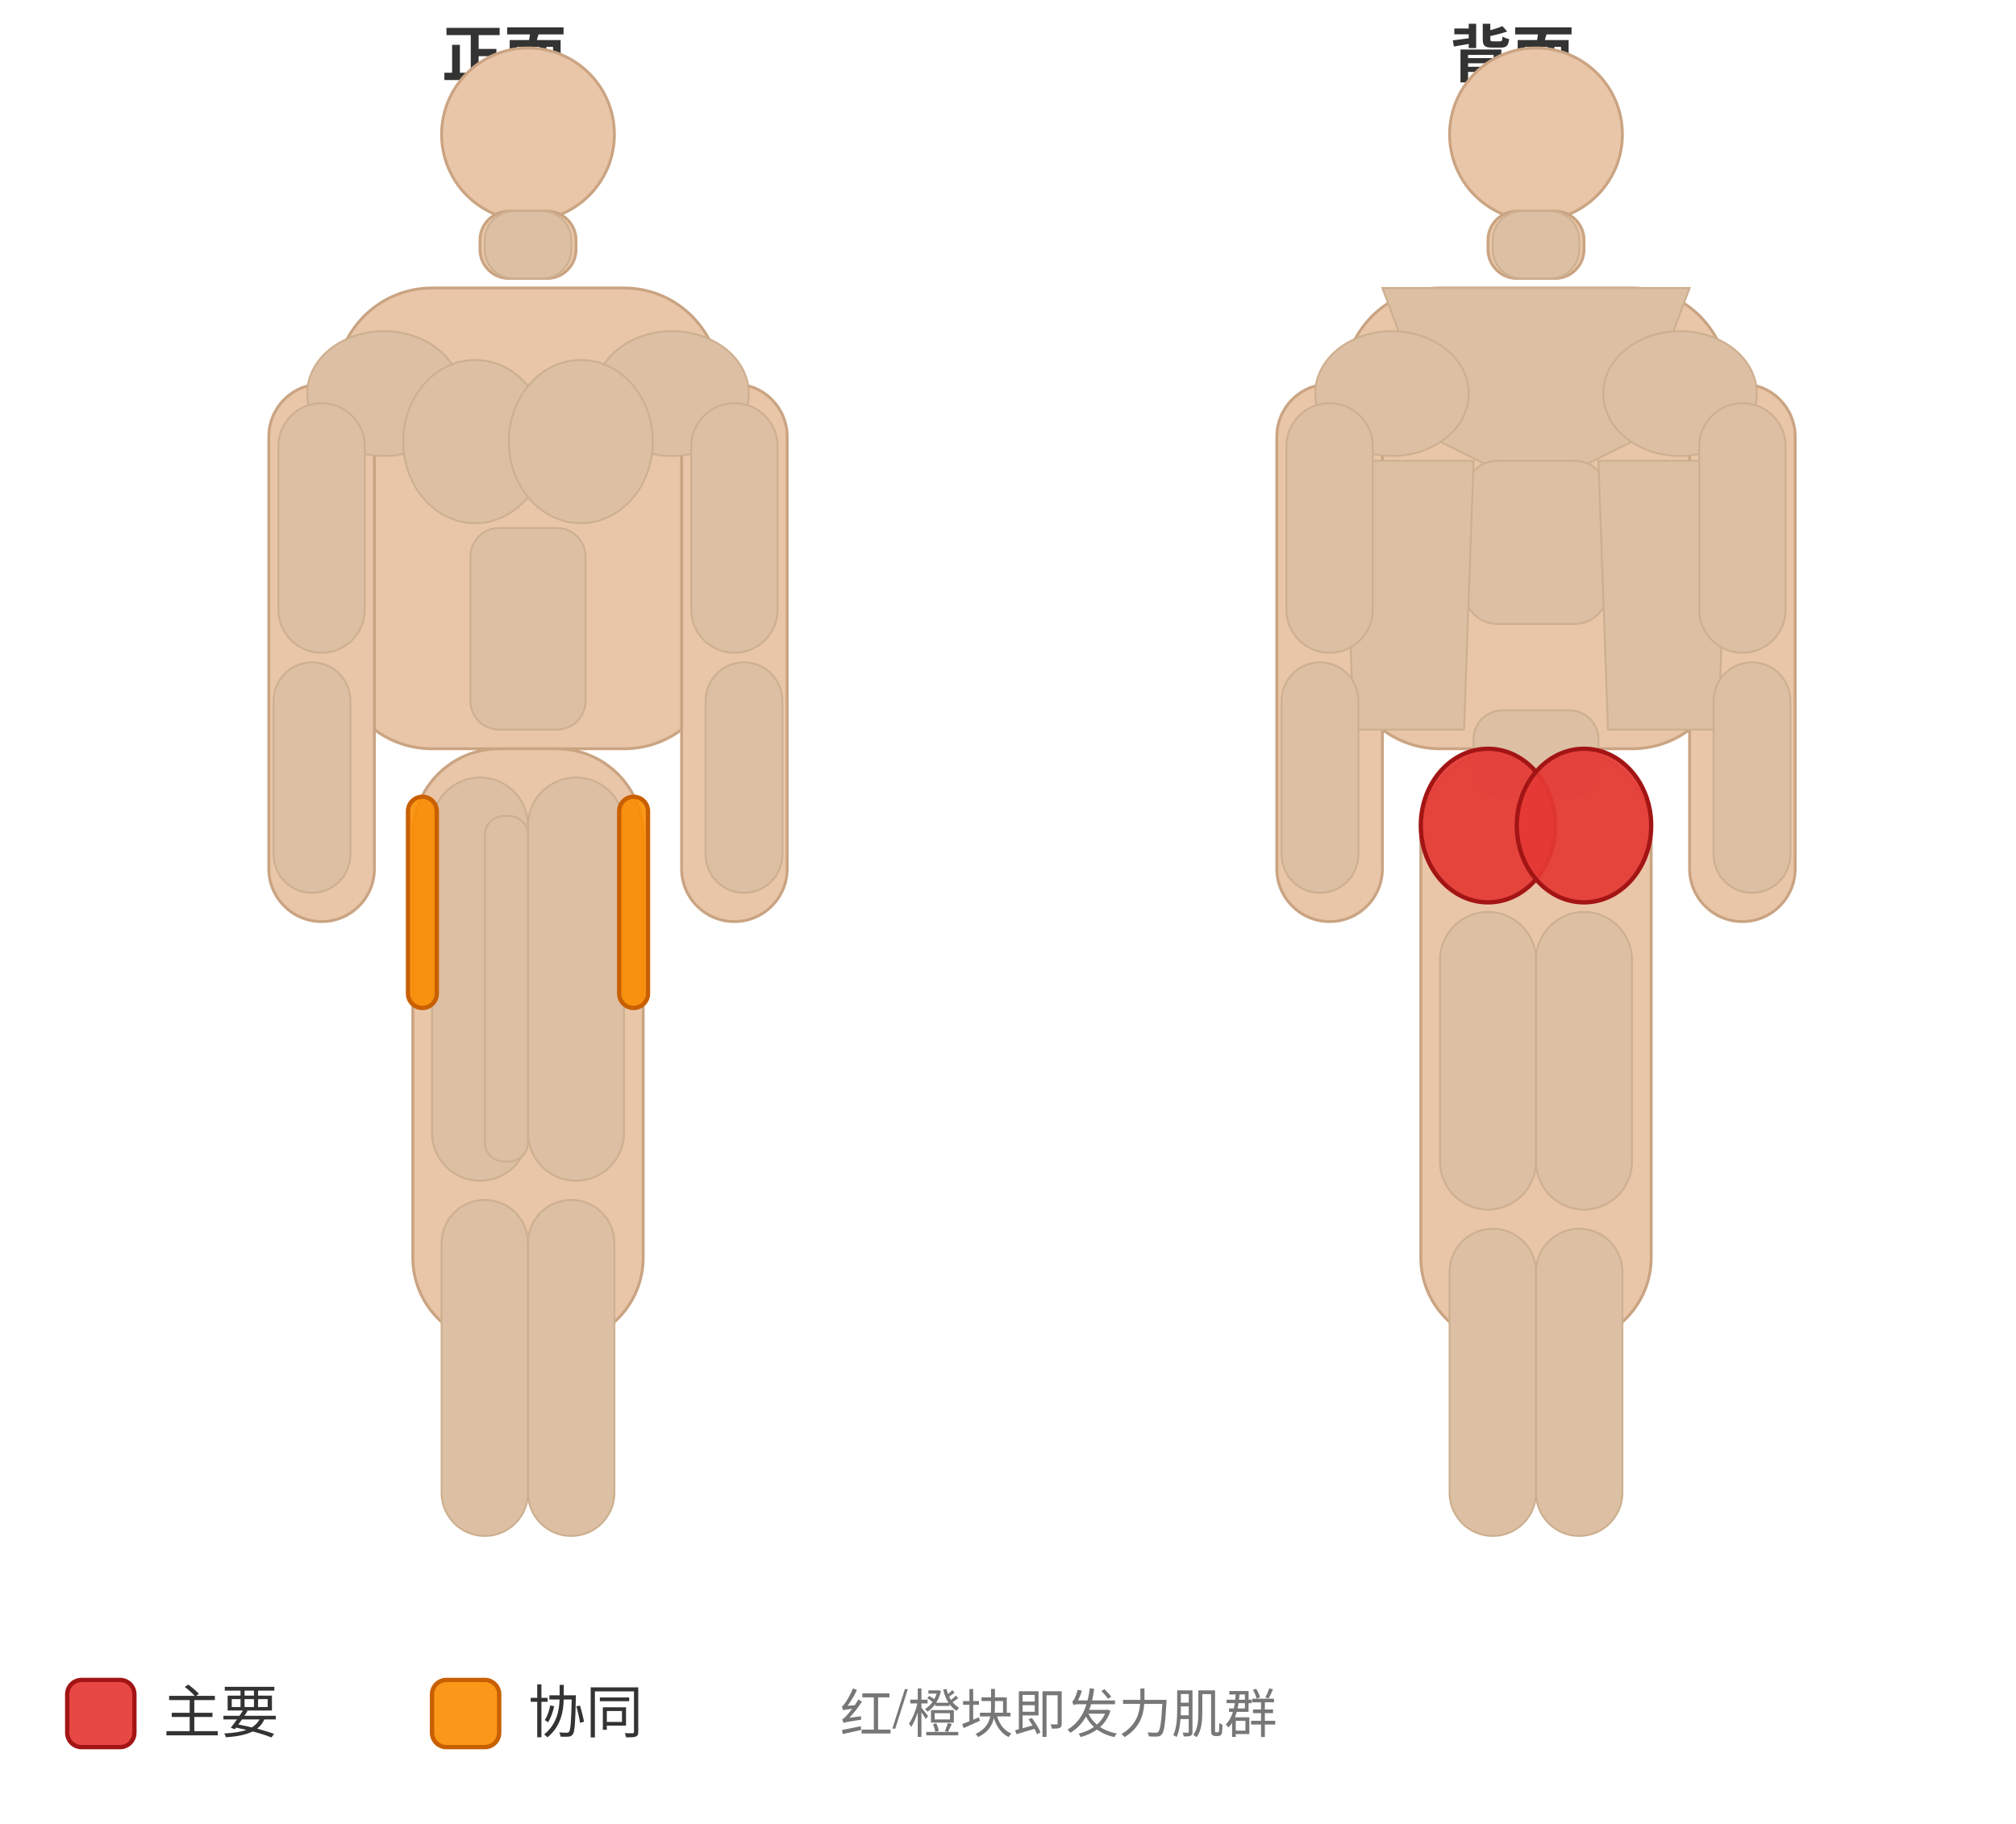
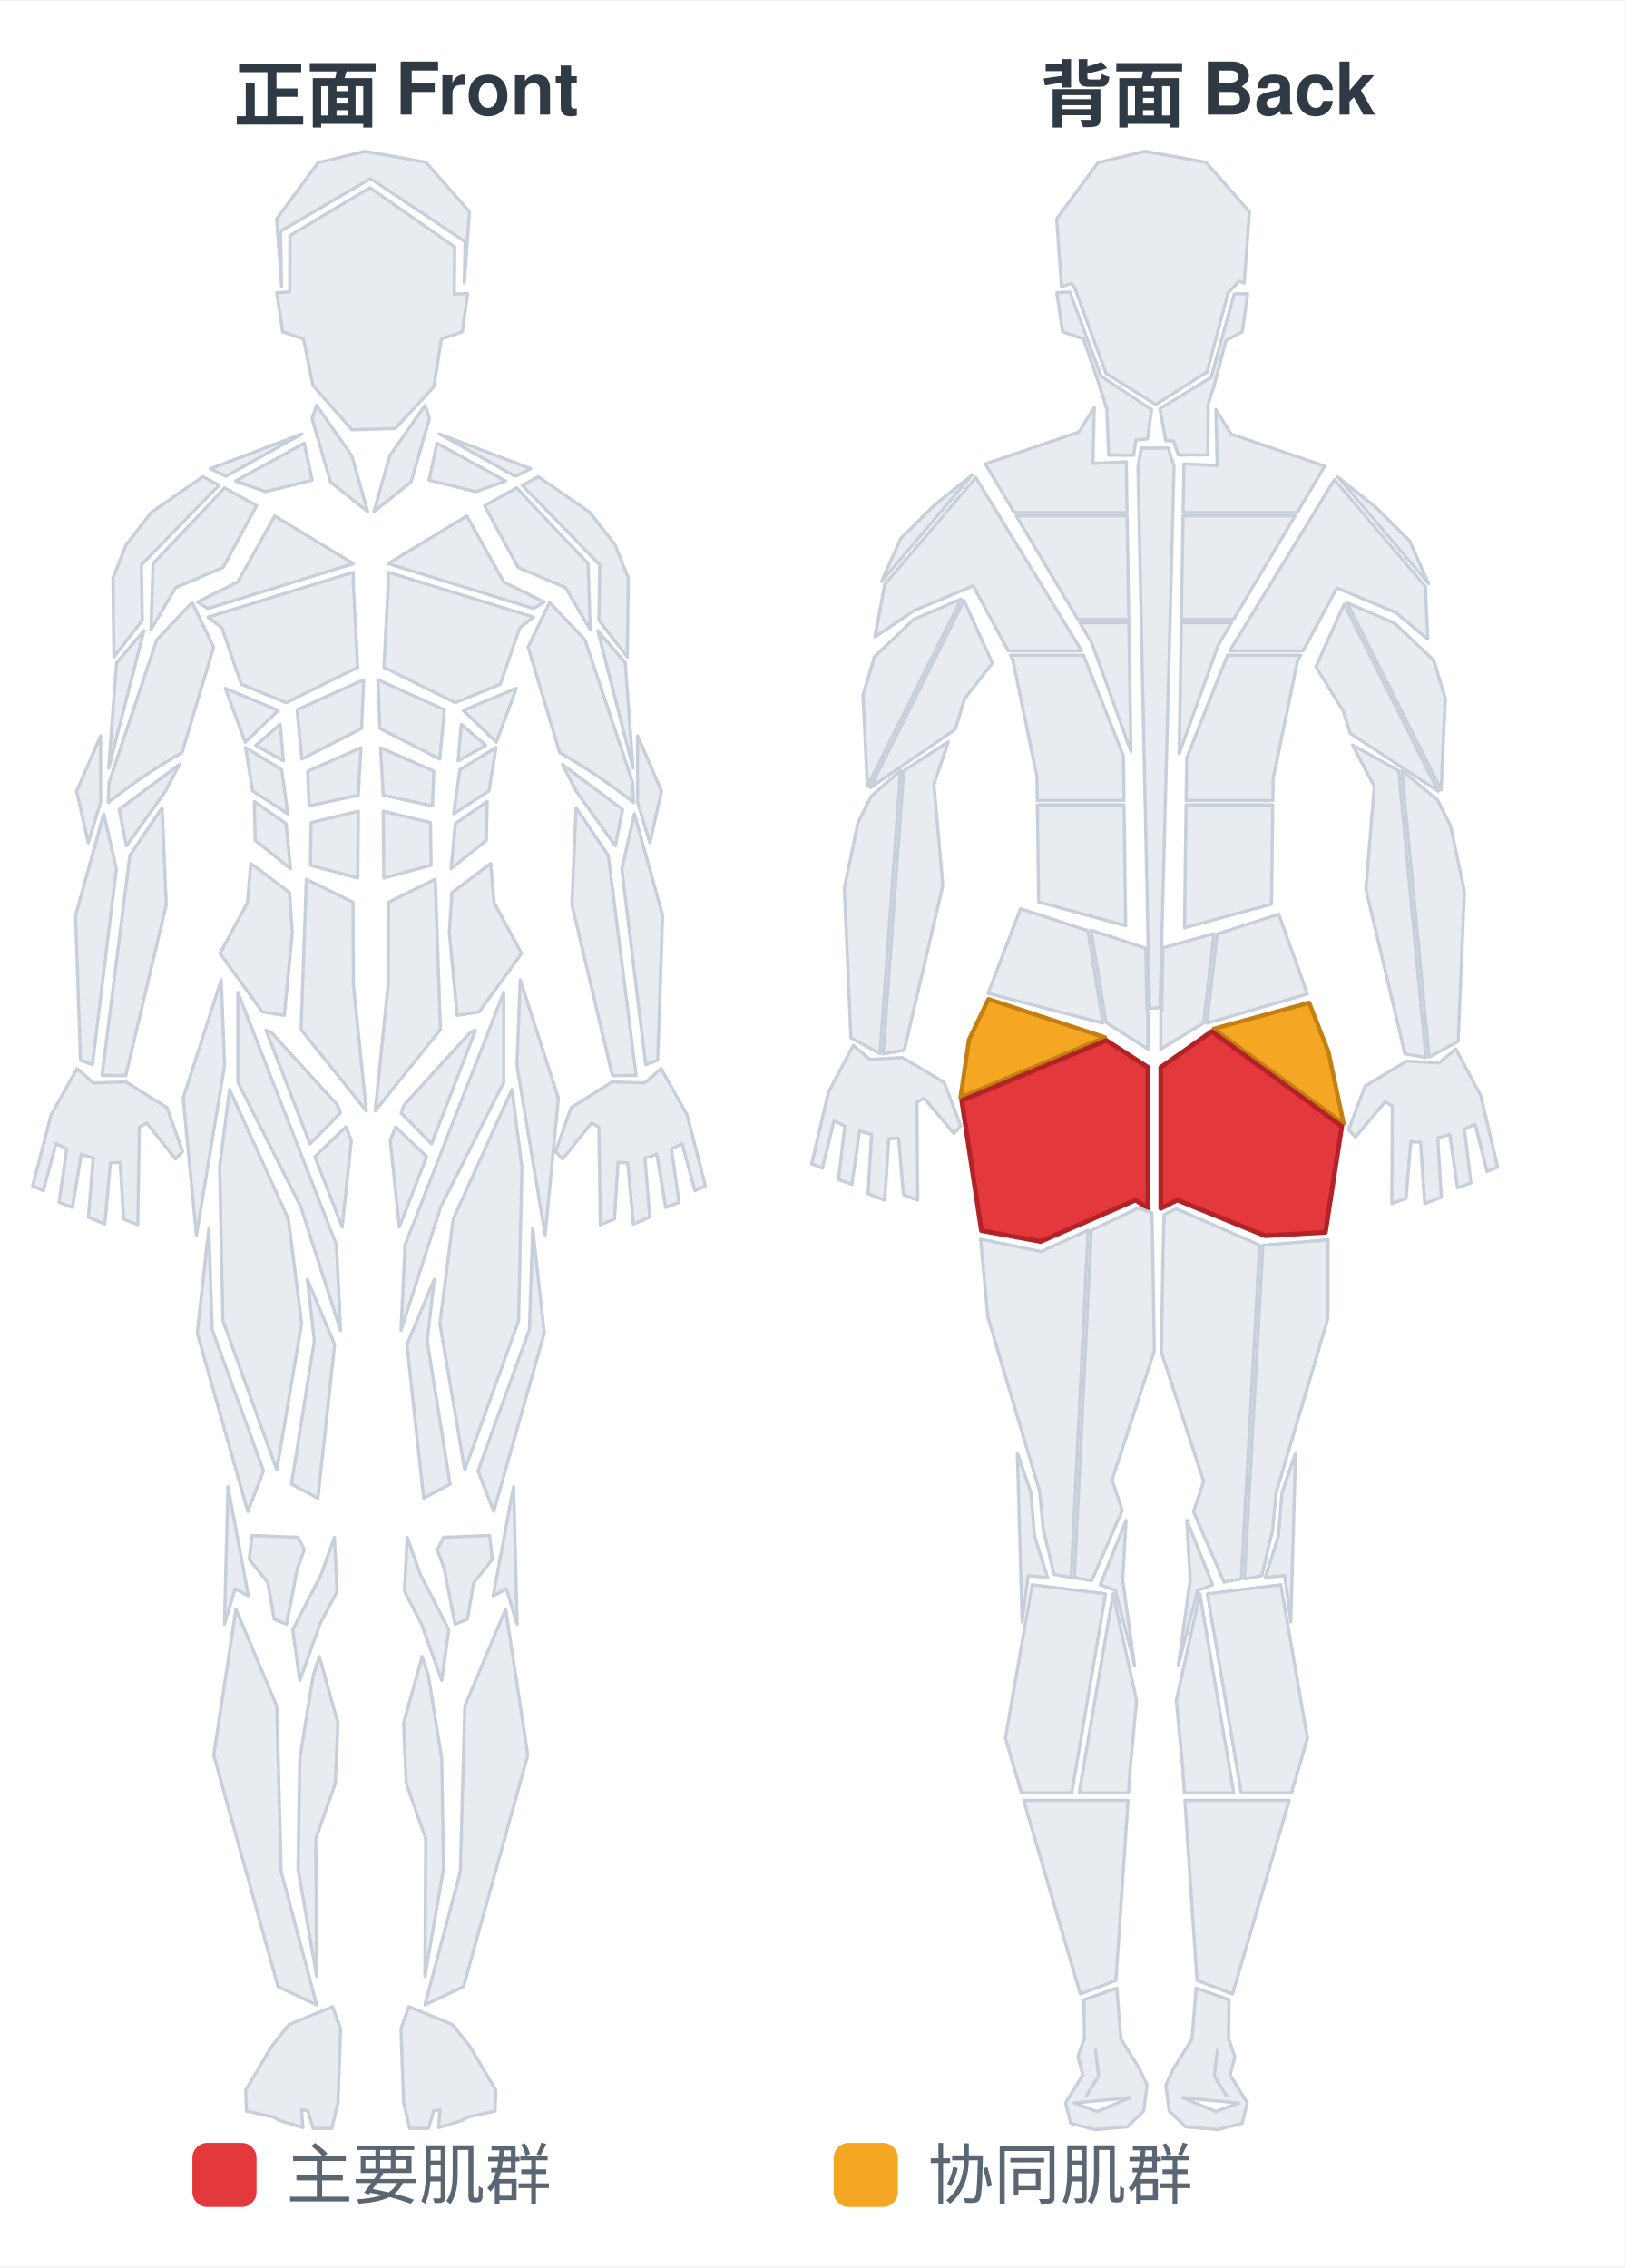
- <svg xmlns="http://www.w3.org/2000/svg" viewBox="0 0 420 380" width="420" height="380" font-family="-apple-system,Segoe UI,Helvetica,Arial,sans-serif">
-   <rect width="420" height="380" fill="#ffffff" />
-   <text x="105" y="16" font-size="13" font-weight="700" text-anchor="middle" fill="#333">正面</text>
-   <text x="315" y="16" font-size="13" font-weight="700" text-anchor="middle" fill="#333">背面</text>
-   <g transform="translate(10,0)">
-     <circle fill="#e9c6a8" stroke="#caa482" stroke-width="0.6" cx="100" cy="28" r="18" />
-     <rect fill="#e9c6a8" stroke="#caa482" stroke-width="0.6" x="90" y="44" width="20" height="14" rx="6" />
-     <rect fill="#e9c6a8" stroke="#caa482" stroke-width="0.6" x="60" y="60" width="80" height="96" rx="20" />
-     <rect fill="#e9c6a8" stroke="#caa482" stroke-width="0.6" x="46" y="80" width="22" height="112" rx="11" />
-     <rect fill="#e9c6a8" stroke="#caa482" stroke-width="0.6" x="132" y="80" width="22" height="112" rx="11" />
-     <rect fill="#e9c6a8" stroke="#caa482" stroke-width="0.6" x="76" y="156" width="48" height="124" rx="18" />
-     <rect fill="#ddc0a4" stroke="#cdb090" stroke-width="0.4" x="91" y="44" width="18" height="14" rx="6" />
-     <ellipse fill="#ddc0a4" stroke="#cdb090" stroke-width="0.4" cx="70" cy="82" rx="16" ry="13" />
-     <ellipse fill="#ddc0a4" stroke="#cdb090" stroke-width="0.4" cx="130" cy="82" rx="16" ry="13" />
-     <ellipse fill="#ddc0a4" stroke="#cdb090" stroke-width="0.4" cx="89" cy="92" rx="15" ry="17" />
-     <ellipse fill="#ddc0a4" stroke="#cdb090" stroke-width="0.4" cx="111" cy="92" rx="15" ry="17" />
-     <rect fill="#ddc0a4" stroke="#cdb090" stroke-width="0.4" x="48" y="84" width="18" height="52" rx="9" />
-     <rect fill="#ddc0a4" stroke="#cdb090" stroke-width="0.4" x="134" y="84" width="18" height="52" rx="9" />
-     <rect fill="#ddc0a4" stroke="#cdb090" stroke-width="0.4" x="47" y="138" width="16" height="48" rx="8" />
-     <rect fill="#ddc0a4" stroke="#cdb090" stroke-width="0.4" x="137" y="138" width="16" height="48" rx="8" />
-     <rect fill="#ddc0a4" stroke="#cdb090" stroke-width="0.4" x="88" y="110" width="24" height="42" rx="6" />
-     <rect fill="#ddc0a4" stroke="#cdb090" stroke-width="0.4" x="80" y="162" width="20" height="84" rx="10" />
-     <rect fill="#ddc0a4" stroke="#cdb090" stroke-width="0.4" x="100" y="162" width="20" height="84" rx="10" />
-     <rect fill="#ddc0a4" stroke="#cdb090" stroke-width="0.4" x="91" y="170" width="9" height="72" rx="4" />
-     <rect fill="#fb8c00" fill-opacity="0.9" stroke="#c85f00" stroke-width="0.9" x="75" y="166" width="6" height="44" rx="3" />
-     <rect fill="#fb8c00" fill-opacity="0.9" stroke="#c85f00" stroke-width="0.9" x="119" y="166" width="6" height="44" rx="3" />
-     <rect fill="#ddc0a4" stroke="#cdb090" stroke-width="0.4" x="82" y="250" width="18" height="70" rx="9" />
-     <rect fill="#ddc0a4" stroke="#cdb090" stroke-width="0.4" x="100" y="250" width="18" height="70" rx="9" />
+ <svg xmlns="http://www.w3.org/2000/svg" viewBox="0 0 76 106" width="260" height="363" role="img" font-family="-apple-system,BlinkMacSystemFont,Segoe UI,Helvetica,Arial,sans-serif">
+   <rect width="76" height="106" fill="#ffffff" />
+   <text x="19" y="5.6" font-size="3.4" font-weight="600" text-anchor="middle" fill="#2f3a45">正面 Front</text>
+   <text x="56.5" y="5.6" font-size="3.4" font-weight="600" text-anchor="middle" fill="#2f3a45">背面 Back</text>
+   <g transform="translate(1.5,7)">
+     <path d="m 11.672,6.359 -0.048,-2.591 4.206,-2.468 4.428,2.954 -0.041,1.944 0.242,-3.345 -2.031,-2.311 -2.845,-0.516 -2.204,0.529 -1.936,2.631 z" fill="#e8ecf1" stroke="#c7d0da" stroke-width="0.15" stroke-linejoin="round" />
+     <path d="m 19.749,6.703 0.02,-2.207 -3.967,-2.764 -3.741,2.236 -0.006,2.635 -0.607,0.04 0.274,1.824 0.976,0.339 0.442,2.18 1.822,2.066 2.035,-0.061 1.792,-1.944 0.36,-2.241 0.976,-0.339 0.252,-1.784 z" fill="#e8ecf1" stroke="#c7d0da" stroke-width="0.15" stroke-linejoin="round" />
+     <path d="m 13.305,11.911 1.65,2.352 0.744,2.622 -1.735,-1.384 -0.866,-2.971 z" fill="#e8ecf1" stroke="#c7d0da" stroke-width="0.15" stroke-linejoin="round" />
+     <path d="m 18.385,11.911 -1.65,2.352 -0.745,2.622 1.735,-1.384 0.866,-2.971 z" fill="#e8ecf1" stroke="#c7d0da" stroke-width="0.15" stroke-linejoin="round" />
+     <path d="m 19.048,13.248 3.557,1.979 0.727,-0.351 z m -0.107,0.433 -0.371,1.731 2.185,0.536 1.401,-0.494 z" fill="#e8ecf1" stroke="#c7d0da" stroke-width="0.15" stroke-linejoin="round" />
+     <path d="m 22.922,15.657 0.758,-0.41 2.408,1.668 1.174,1.507 0.627,1.563 -0.046,3.702 -1.328,-1.722 0.041,-2.594 -0.488,-0.5 c 0,0 -3.098,-3.191 -3.144,-3.214 z m -0.241,0.109 c -0.001,0.052 3.33,3.547 3.33,3.547 l 0.101,3.104 -1.154,-1.978 -2.225,-0.948 -1.566,-2.885 z" fill="#e8ecf1" stroke="#c7d0da" stroke-width="0.15" stroke-linejoin="round" />
+     <path d="m 12.625,13.248 -3.557,1.979 -0.727,-0.351 z m 0.107,0.433 0.371,1.731 -2.185,0.536 -1.401,-0.494 z" fill="#e8ecf1" stroke="#c7d0da" stroke-width="0.15" stroke-linejoin="round" />
+     <path d="m 8.75,15.657 -0.758,-0.41 -2.408,1.668 -1.174,1.507 -0.627,1.563 0.046,3.702 1.328,-1.722 -0.041,-2.594 0.488,-0.5 c 0,0 3.098,-3.191 3.144,-3.214 z m 0.241,0.109 c 0.002,0.052 -3.33,3.547 -3.33,3.547 l -0.101,3.104 1.154,-1.978 2.225,-0.948 1.566,-2.885 z" fill="#e8ecf1" stroke="#c7d0da" stroke-width="0.15" stroke-linejoin="round" />
+     <path d="m 27.622,30.815 -0.338,1.705 -1.819,-2.544 -0.663,-1.269 z m -2.853,-2.61 c -0.026,-0.014 -0.054,-0.025 -0.082,-0.032 l -1.483,-4.955 1.005,-2.084 1.655,1.745 2.23,6.677 0.042,0.937 c -1.065,-0.842 -2.19,-1.607 -3.364,-2.288 z m 1.694,-5.757 1.649,6.434 -0.365,-4.923 z" fill="#e8ecf1" stroke="#c7d0da" stroke-width="0.15" stroke-linejoin="round" />
+     <path d="m 26.955,32.969 1.301,10.289 -1.108,0.01 -1.894,-7.996 0.192,-4.537 z m 1.22,-1.95 -0.587,2.586 1.119,9.156 0.558,-0.217 0.23,-6.77 z" fill="#e8ecf1" stroke="#c7d0da" stroke-width="0.15" stroke-linejoin="round" />
+     <path d="m 4.075,30.815 0.338,1.705 1.819,-2.544 0.663,-1.269 z m 2.853,-2.61 c 0.026,-0.014 0.054,-0.025 0.082,-0.032 l 1.483,-4.955 -1.005,-2.084 -1.655,1.745 -2.23,6.677 -0.042,0.937 c 1.065,-0.842 2.19,-1.607 3.364,-2.288 z m -1.694,-5.757 -1.649,6.434 0.365,-4.923 z" fill="#e8ecf1" stroke="#c7d0da" stroke-width="0.15" stroke-linejoin="round" />
+     <path d="m 4.575,32.969 -1.301,10.289 1.108,0.01 1.894,-7.996 -0.192,-4.537 z m -1.22,-1.95 0.587,2.586 -1.119,9.156 -0.558,-0.217 -0.23,-6.77 z" fill="#e8ecf1" stroke="#c7d0da" stroke-width="0.15" stroke-linejoin="round" />
+     <path d="m 20.337,17.085 1.729,3.091 1.890,0.94 -0.5,0.3 -6.8, -2.1 z" fill="#e8ecf1" stroke="#c7d0da" stroke-width="0.15" stroke-linejoin="round" />
+     <path d="m 16.66,19.72 6.8,2.1 -0.65,0.5 -0.906,2.638 -2.1,0.865 -3.345,-1.655 0.2,-3.8 z" fill="#e8ecf1" stroke="#c7d0da" stroke-width="0.15" stroke-linejoin="round" />
+     <path d="m 11.351,17.085 -1.729,3.091 -1.890,0.94 0.5,0.3 6.8,-2.1 z" fill="#e8ecf1" stroke="#c7d0da" stroke-width="0.15" stroke-linejoin="round" />
+     <path d="m 15.03,19.72 -6.8,2.1 0.65,0.5 0.906,2.638 2.1,0.865 3.346,-1.655 -0.2,-3.8 z" fill="#e8ecf1" stroke="#c7d0da" stroke-width="0.15" stroke-linejoin="round" />
+     <path d="m 19.642,34.708 1.813,-1.365 0.157,1.833 1.286,2.373 -1.98,2.737 -1.031,0.166 -0.37,-3.888 z" fill="#e8ecf1" stroke="#c7d0da" stroke-width="0.15" stroke-linejoin="round" />
+     <path d="M 19.289,26.152 l -3.112 -1.406 0.094 2.28 2.801 1.436 z M 21.224,27.820 l -1.294 0.721 0.15 -1.709 z M 20.171,26.183 l 2.48 -1.032 -0.934 2.521 z M 21.702,27.921 l -1.69 1.034 -0.289 2.068 1.65 -1.075 z" fill="#e8ecf1" stroke="#c7d0da" stroke-width="0.15" stroke-linejoin="round" />
+     <path d="M 18.791,29.025 l -0.062 1.624 -2.303 -0.5 -0.124 -2.217 z M 18.635,31.429 l 0.031 1.998 -2.21 0.594 -0.031 -3.123 z M 21.290,30.444 l -1.484 1.034 -0.206 2.109 1.649 -1.324 z" fill="#e8ecf1" stroke="#c7d0da" stroke-width="0.15" stroke-linejoin="round" />
+     <path d="m 12.046,34.708 -1.813,-1.365 -0.157,1.833 -1.286,2.374 1.98,2.736 1.031,0.166 0.371,-3.887 z" fill="#e8ecf1" stroke="#c7d0da" stroke-width="0.15" stroke-linejoin="round" />
+     <path d="m 15.636,44.92 -0.606,-5.912 -0.015,-3.849 -2.185,-1.075 -0.247,7.03 z" fill="#e8ecf1" stroke="#c7d0da" stroke-width="0.15" stroke-linejoin="round" />
+     <path d="m 16.052,44.919 0.606,-5.912 0.015,-3.849 2.184,-1.075 0.247,7.03 z" fill="#e8ecf1" stroke="#c7d0da" stroke-width="0.15" stroke-linejoin="round" />
+     <path d="m 12.399,26.152 3.112,-1.406 -0.094,2.28 -2.801,1.436 z m -1.935,1.669 1.294,0.721 -0.15,-1.709 z m 1.053,-1.637 -2.479,-1.033 0.934,2.521 z m -1.532,1.737 1.69,1.034 0.289,2.067 -1.649,-1.075 z" fill="#e8ecf1" stroke="#c7d0da" stroke-width="0.15" stroke-linejoin="round" />
+     <path d="M 12.897,29.025 l 0.062 1.624 2.303 -0.5 0.124 -2.217 z M 13.053,31.430 l -0.031 1.998 2.21 0.594 0.031 -3.123 z M 10.398,30.445 l 1.484 1.034 0.206 2.109 -1.65 -1.324 z" fill="#e8ecf1" stroke="#c7d0da" stroke-width="0.15" stroke-linejoin="round" />
+     <path d="m 14.404,45.04 0.022,-0.028 -0.149,-0.379 -3.102,-3.404 -0.233,-0.083 2.059,5.32 z m -1.173,2.018 1.277,3.299 0.426,-4.049 -0.252,-0.643 z" fill="#e8ecf1" stroke="#c7d0da" stroke-width="0.15" stroke-linejoin="round" />
+     <path d="m 17.284,45.04 -0.022,-0.028 0.149,-0.379 3.102,-3.404 0.232,-0.083 -2.058,5.32 z m 1.173,2.018 -1.277,3.299 -0.426,-4.048 0.252,-0.643 z" fill="#e8ecf1" stroke="#c7d0da" stroke-width="0.15" stroke-linejoin="round" />
+     <path d="m 23.419,50.399 -0.155,4.751 -2.403,6.609 0.736,1.9 2.364,-8.344 z m -0.582,-11.608 -0.155,4.007 1.318,7.932 0.62,-6.403 z m -0.387,5.123 -2.752,6.073 -0.62,4.874 1.162,6.858 2.519,-6.981 0.155,-7.188 z" fill="#e8ecf1" stroke="#c7d0da" stroke-width="0.15" stroke-linejoin="round" />
+     <path d="m 22.063,39.37 v 4.214 l -2.946,5.825 -1.86,5.783 0.194,-4.007 z m -3.249,13.426 -0.065,0.155 -1.213,2.902 0.783,7.188 1.236,-0.661 -1.071,-6.693 z" fill="#e8ecf1" stroke="#c7d0da" stroke-width="0.15" stroke-linejoin="round" />
+     <path d="m 17.256,87.868 0.124,3.452 0.29,1.206 h 0.871 l 0.249,-0.832 0.291,-0.042 -0.062,0.832 1.099,-0.333 0.291,-0.166 1.244,-0.27 0.042,-0.977 -1.203,-2.037 -0.83,-1.04 -2.033,-0.832 z" fill="#e8ecf1" stroke="#c7d0da" stroke-width="0.15" stroke-linejoin="round" />
+     <path d="m 18.251,70.441 0.291,0.915 0.622,3.868 0.083,5.157 -0.871,5.033 0.041,-6.447 -0.912,-2.578 -0.126,-2.828 z m 1.992,2.329 -0.208,7.736 -1.659,6.239 1.805,-0.853 3.008,-10.836 -1.037,-6.821 z" fill="#e8ecf1" stroke="#c7d0da" stroke-width="0.15" stroke-linejoin="round" />
+     <path d="m 21.405,64.784 0.124,1.123 -0.871,1.082 -0.291,1.706 -0.581,0.249 -0.498,-2.579 -0.332,-0.915 0.291,-0.582 z m -3.859,0.083 0.622,1.747 1.327,2.579 -0.332,2.371 -0.954,-2.662 -0.787,-1.497 z m 4.978,-2.37 -0.954,5.116 0.622,-0.333 0.498,1.664 z" fill="#e8ecf1" stroke="#c7d0da" stroke-width="0.15" stroke-linejoin="round" />
+     <path d="m 8.269,50.399 0.155,4.751 2.403,6.61 -0.736,1.9 -2.364,-8.344 z m 0.581,-11.608 0.155,4.007 -1.318,7.932 -0.62,-6.403 z m 0.388,5.122 2.752,6.072 0.62,4.874 -1.162,6.858 -2.519,-6.982 -0.155,-7.188 z" fill="#e8ecf1" stroke="#c7d0da" stroke-width="0.15" stroke-linejoin="round" />
+     <path d="m 9.626,39.369 v 4.214 l 2.945,5.825 1.86,5.783 -0.194,-4.007 z m 3.249,13.426 0.065,0.155 1.213,2.902 -0.783,7.188 -1.236,-0.661 1.071,-6.693 z" fill="#e8ecf1" stroke="#c7d0da" stroke-width="0.15" stroke-linejoin="round" />
+     <path d="m 14.433,87.868 -0.124,3.452 -0.291,1.206 h -0.871 l -0.249,-0.832 -0.291,-0.042 0.062,0.832 -1.099,-0.333 -0.291,-0.166 -1.245,-0.27 -0.041,-0.977 1.203,-2.038 0.83,-1.04 2.033,-0.832 z" fill="#e8ecf1" stroke="#c7d0da" stroke-width="0.15" stroke-linejoin="round" />
+     <path d="m 13.438,70.441 -0.291,0.915 -0.622,3.868 -0.083,5.157 0.872,5.033 -0.042,-6.447 0.913,-2.578 0.124,-2.828 z m -1.992,2.329 0.207,7.736 1.66,6.239 -1.805,-0.853 -3.008,-10.836 1.037,-6.821 z" fill="#e8ecf1" stroke="#c7d0da" stroke-width="0.15" stroke-linejoin="round" />
+     <path d="m 10.284,64.784 -0.124,1.123 0.871,1.082 0.291,1.706 0.581,0.249 0.498,-2.579 0.332,-0.915 -0.291,-0.582 z m 3.859,0.083 -0.622,1.747 -1.328,2.579 0.332,2.371 0.954,-2.662 0.788,-1.496 z m -4.979,-2.371 0.954,5.116 -0.622,-0.333 -0.498,1.664 z" fill="#e8ecf1" stroke="#c7d0da" stroke-width="0.15" stroke-linejoin="round" />
+     <path d="m 3.205,27.37 0.005,3.094 -0.58,1.912 -0.545,-2.412 z" fill="#e8ecf1" stroke="#c7d0da" stroke-width="0.15" stroke-linejoin="round" />
+     <path d="m 4.39,43.563 -1.52,0.051 -0.766,-0.671 -1.213,2.158 -0.862,3.329 0.494,0.221 0.598,-2.202 0.5,0.254 -0.356,2.494 0.624,0.243 0.414,-2.492 0.558,0.179 -0.226,2.766 0.769,0.323 0.258,-2.868 0.458,-0.018 0.166,2.652 0.66,0.263 0.071,-4.566 0.342,-0.194 1.353,1.684 0.328,-0.344 -0.726,-2.055 z" fill="#e8ecf1" stroke="#c7d0da" stroke-width="0.15" stroke-linejoin="round" />
+     <path d="m 28.325,27.37 -0.005,3.094 0.58,1.912 0.545,-2.412 z" fill="#e8ecf1" stroke="#c7d0da" stroke-width="0.15" stroke-linejoin="round" />
+     <path d="m 27.14,43.563 1.52,0.051 0.766,-0.671 1.213,2.158 0.862,3.329 -0.494,0.221 -0.598,-2.202 -0.5,0.254 0.356,2.494 -0.624,0.243 -0.414,-2.492 -0.558,0.179 0.226,2.766 -0.769,0.323 -0.258,-2.868 -0.458,-0.018 -0.166,2.652 -0.66,0.263 -0.071,-4.566 -0.342,-0.194 -1.353,1.684 -0.328,-0.344 0.726,-2.055 z" fill="#e8ecf1" stroke="#c7d0da" stroke-width="0.15" stroke-linejoin="round" />
+     <path d="m 48.157,6.359 0.442,-0.15 0.161,0.164 1.482,4.048 2.324,1.451 2.4,-1.524 0.976,-3.69 0.528,-0.559 0.234,0.098 0.242,-3.345 -2.031,-2.311 -2.845,-0.516 -2.204,0.529 -1.936,2.631 z" fill="#e8ecf1" stroke="#c7d0da" stroke-width="0.15" stroke-linejoin="round" />
+     <path d="m 52.37,12.105 -2.358,-1.55 -1.471,-3.951 -0.607,0.04 0.274,1.824 0.976,0.339 0.761,2.216 0.33,1.068 0.089,2.149 1.164,0.008 0.106,-0.708 0.547,-0.061 z m 1.018,1.476 0.238,0.65 1.381,-0.004 0.01,-2.388 0.26,-0.791 0.572,-2.17 0.764,-0.41 0.252,-1.784 -0.629,0.019 -1.085,3.9 -2.397,1.467 0.277,1.485 z" fill="#e8ecf1" stroke="#c7d0da" stroke-width="0.15" stroke-linejoin="round" />
+     <path d="M 49.625,14.629 L 49.688,12.005 L 48.974,13.157 L 44.594,14.654 L 45.945,16.925 L 51.222,16.925 L 51.183,14.550 Z" fill="#e8ecf1" stroke="#c7d0da" stroke-width="0.15" stroke-linejoin="round" />
+     <path d="M 46.034,17.075 L 48.920,21.925 L 51.303,21.925 L 51.224,17.075 Z" fill="#e8ecf1" stroke="#c7d0da" stroke-width="0.15" stroke-linejoin="round" />
+     <path d="M 49.009,22.075 L 49.572,23.022 L 51.403,28.104 L 51.305,22.075 Z" fill="#e8ecf1" stroke="#c7d0da" stroke-width="0.15" stroke-linejoin="round" />
+     <path d="M 55.439,14.729 L 55.376,12.104 L 56.090,13.256 L 60.470,14.754 L 59.179,16.925 L 53.844,16.925 L 53.881,14.649 Z" fill="#e8ecf1" stroke="#c7d0da" stroke-width="0.15" stroke-linejoin="round" />
+     <path d="M 59.089,17.075 L 56.204,21.925 L 53.763,21.925 L 53.842,17.075 Z" fill="#e8ecf1" stroke="#c7d0da" stroke-width="0.15" stroke-linejoin="round" />
+     <path d="M 56.114,22.075 L 55.492,23.121 L 53.661,28.203 L 53.761,22.075 Z" fill="#e8ecf1" stroke="#c7d0da" stroke-width="0.15" stroke-linejoin="round" />
+     <path d="M 44.144,15.285 L 39.888,20.286 L 39.426,22.749 L 41.263,21.510 L 44.025,20.355 L 45.663,23.400 L 49.103,23.400 Z" fill="#e8ecf1" stroke="#c7d0da" stroke-width="0.15" stroke-linejoin="round" />
+     <path d="M 42.201,16.586 L 40.626,18.152 L 39.736,20.156 L 43.992,15.155 Z" fill="#e8ecf1" stroke="#c7d0da" stroke-width="0.15" stroke-linejoin="round" />
+     <path d="M 45.771,23.600 L 45.872,23.789 L 47.009,29.286 L 47.023,30.400 L 51.080,30.400 L 51.053,28.314 L 49.185,23.600 Z" fill="#e8ecf1" stroke="#c7d0da" stroke-width="0.15" stroke-linejoin="round" />
+     <path d="M 47.026,30.600 L 47.086,35.145 L 51.156,36.255 L 51.082,30.600 Z" fill="#e8ecf1" stroke="#c7d0da" stroke-width="0.15" stroke-linejoin="round" />
+     <path d="M 62.863,16.686 L 64.438,18.251 L 65.328,20.255 L 61.073,15.254 Z" fill="#e8ecf1" stroke="#c7d0da" stroke-width="0.15" stroke-linejoin="round" />
+     <path d="M 60.921,15.384 L 65.176,20.385 L 65.290,22.849 L 63.801,21.609 L 61.039,20.454 L 59.455,23.400 L 56.022,23.400 Z" fill="#e8ecf1" stroke="#c7d0da" stroke-width="0.15" stroke-linejoin="round" />
+     <path d="M 59.347,23.600 L 59.192,23.888 L 58.055,29.385 L 58.042,30.400 L 53.986,30.400 L 54.012,28.413 L 55.918,23.600 Z" fill="#e8ecf1" stroke="#c7d0da" stroke-width="0.15" stroke-linejoin="round" />
+     <path d="M 58.039,30.600 L 57.979,35.245 L 53.908,36.354 L 53.983,30.600 Z" fill="#e8ecf1" stroke="#c7d0da" stroke-width="0.15" stroke-linejoin="round" />
+     <path d="M 43.593,21.039 L 44.920,23.967 L 43.615,25.653 L 43.186,27.069 L 39.209,29.802 Z" fill="#e8ecf1" stroke="#c7d0da" stroke-width="0.15" stroke-linejoin="round" />
+     <path d="M 43.459,20.972 L 39.075,29.735 L 38.871,25.461 L 39.407,23.674 L 41.242,21.927 Z" fill="#e8ecf1" stroke="#c7d0da" stroke-width="0.15" stroke-linejoin="round" />
+     <path d="M 40.717,42.425 l -1.518,0.086 -0.782,-0.653 -1.162,2.186 -0.784,3.348 0.499,0.209 0.546,-2.216 0.506,0.242 -0.298,2.502 0.629,0.229 0.355,-2.501 0.562,0.165 -0.161,2.771 0.777,0.305 0.191,-2.873 0.457,-0.029 0.228,2.648 0.666,0.248 -0.036,-4.567 0.337,-0.202 1.392,1.651 0.32,-0.351 -0.774,-2.037 z" fill="#e8ecf1" stroke="#c7d0da" stroke-width="0.15" stroke-linejoin="round" />
+     <path d="M 40.775,29.006 L 42.870,27.644 L 42.187,29.635 L 42.603,34.383 L 40.799,42.081 L 39.814,42.253 Z" fill="#e8ecf1" stroke="#c7d0da" stroke-width="0.15" stroke-linejoin="round" />
+     <path d="M 39.665,42.242 L 38.305,41.501 L 37.998,34.491 L 38.635,31.429 L 39.245,30.209 L 40.625,28.994 Z" fill="#e8ecf1" stroke="#c7d0da" stroke-width="0.15" stroke-linejoin="round" />
+     <path d="M 61.376,21.213 L 60.056,24.145 L 61.330,26.199 L 61.657,27.251 L 65.780,29.966 Z" fill="#e8ecf1" stroke="#c7d0da" stroke-width="0.15" stroke-linejoin="round" />
+     <path d="M 61.510,21.146 L 65.914,29.899 L 66.108,25.624 L 65.568,23.839 L 63.729,22.096 Z" fill="#e8ecf1" stroke="#c7d0da" stroke-width="0.15" stroke-linejoin="round" />
+     <path d="M 64.301,42.592 l 1.518,0.083 0.78,-0.655 1.167,2.183 0.792,3.346 -0.498,0.211 -0.551,-2.215 -0.505,0.243 0.304,2.501 -0.629,0.23 -0.361,-2.5 -0.562,0.167 0.168,2.77 -0.776,0.306 -0.197,-2.872 -0.457,-0.028 -0.222,2.648 -0.665,0.249 0.025,-4.567 -0.337,-0.201 -1.388,1.655 -0.321,-0.35 0.77,-2.039 z" fill="#e8ecf1" stroke="#c7d0da" stroke-width="0.15" stroke-linejoin="round" />
+     <path d="M 65.204,42.420 L 63.925,29.007 L 61.764,27.798 L 62.786,29.733 L 62.397,34.555 L 64.219,42.248 Z" fill="#e8ecf1" stroke="#c7d0da" stroke-width="0.15" stroke-linejoin="round" />
+     <path d="M 64.075,28.993 L 65.353,42.405 L 66.712,41.663 L 67.002,34.653 L 66.358,31.591 L 65.745,30.373 Z" fill="#e8ecf1" stroke="#c7d0da" stroke-width="0.15" stroke-linejoin="round" />
+     <path d="m 51.734,14.789 0.539,25.331 0.49,-0.03 0.657,-25.339 -0.281,-0.842 -1.251,-4.9e-4 z" fill="#e8ecf1" stroke="#c7d0da" stroke-width="0.15" stroke-linejoin="round" />
+     <path d="M 52.100,37.310 L 49.537,36.465 L 50.244,40.788 L 52.200,42.030 L 52.200,40.270 L 52.150,40.280 Z" fill="#e8ecf1" stroke="#c7d0da" stroke-width="0.15" stroke-linejoin="round" />
+     <path d="M 49.389,36.490 L 46.240,35.460 L 44.720,39.420 L 50.096,40.812 Z" fill="#e8ecf1" stroke="#c7d0da" stroke-width="0.15" stroke-linejoin="round" />
+     <path d="M 52.800,42.030 L 52.800,40.270 L 52.850,40.260 L 52.900,37.290 L 55.289,36.625 L 54.805,40.801 Z" fill="#e8ecf1" stroke="#c7d0da" stroke-width="0.15" stroke-linejoin="round" />
+     <path d="M 55.439,36.643 L 55.980,36.470 L 58.320,35.720 L 59.660,39.450 L 54.955,40.819 Z" fill="#e8ecf1" stroke="#c7d0da" stroke-width="0.15" stroke-linejoin="round" />
+     <path d="M 50.191,41.481 L 44.740,39.690 L 43.830,41.580 L 43.431,44.301 Z" fill="#f5a623" stroke="#c47f11" stroke-width="0.2" stroke-linejoin="round" />
+     <path d="M 50.249,41.619 L 43.489,44.439 L 44.410,50.520 L 47.180,51.030 L 51.620,49.090 L 52.200,49.480 L 52.200,42.880 Z" fill="#e4393c" stroke="#b32226" stroke-width="0.22" stroke-linejoin="round" />
+     <path d="M 55.274,41.079 L 61.354,45.519 L 60.640,42.150 L 59.740,39.860 Z" fill="#f5a623" stroke="#c47f11" stroke-width="0.2" stroke-linejoin="round" />
+     <path d="M 55.186,41.201 L 52.800,42.880 L 52.800,49.480 L 53.570,49.090 L 57.680,50.760 L 60.500,50.600 L 61.266,45.641 Z" fill="#e4393c" stroke="#b32226" stroke-width="0.22" stroke-linejoin="round" />
+     <path d="m 51.176,64.074 -1.206,3.015 0.707,0.266 0.898,3.518 -0.558,-4.012 z m -5.085,-3.15 0.634,1.861 0.168,2.033 0.613,1.931 -0.906,-0.085 -0.285,2.16 z" fill="#e8ecf1" stroke="#c7d0da" stroke-width="0.15" stroke-linejoin="round" />
+     <path d="m 54.019,64.074 1.206,3.015 -0.707,0.266 -0.898,3.518 0.558,-4.012 z m 5.085,-3.15 -0.634,1.861 -0.168,2.033 -0.613,1.931 0.906,-0.085 0.285,2.16 z" fill="#e8ecf1" stroke="#c7d0da" stroke-width="0.15" stroke-linejoin="round" />
+     <path d="M 50.568,67.512 L 51.669,72.509 L 51.379,75.532 L 51.292,76.825 L 48.983,76.825 Z" fill="#e8ecf1" stroke="#c7d0da" stroke-width="0.15" stroke-linejoin="round" />
+     <path d="M 50.218,67.512 L 48.633,76.825 L 46.283,76.825 L 45.533,74.263 L 46.783,67.088 Z" fill="#e8ecf1" stroke="#c7d0da" stroke-width="0.15" stroke-linejoin="round" />
+     <path d="M 46.386,77.175 L 51.269,77.175 L 50.701,85.598 L 49.037,86.233 Z" fill="#e8ecf1" stroke="#c7d0da" stroke-width="0.15" stroke-linejoin="round" />
+     <path d="M 54.628,67.512 L 53.526,72.509 L 53.816,75.532 L 53.903,76.825 L 56.213,76.825 Z" fill="#e8ecf1" stroke="#c7d0da" stroke-width="0.15" stroke-linejoin="round" />
+     <path d="M 54.978,67.512 L 56.563,76.825 L 58.912,76.825 L 59.662,74.263 L 58.412,67.088 Z" fill="#e8ecf1" stroke="#c7d0da" stroke-width="0.15" stroke-linejoin="round" />
+     <path d="M 53.927,77.175 L 58.810,77.175 L 56.158,86.233 L 54.495,85.598 Z" fill="#e8ecf1" stroke="#c7d0da" stroke-width="0.15" stroke-linejoin="round" />
+     <path d="M 50.933,88.341 l 0.852,1.358 0.372,0.792 -0.156,1.218 -0.77,0.744 -1.512,0.125 -1.13,-0.292 -0.242,-0.959 0.808,-1.304 -0.226,-0.86 0.297,-0.842 -0.019,-1.815 1.536,-0.548 z m -1.196,0.468 0.159,1.258 -0.602,0.974 m -0.544,0.295 1.065,0.401 1.553,-0.651 z" fill="#e8ecf1" stroke="#c7d0da" stroke-width="0.15" stroke-linejoin="round" />
+     <path d="M 49.550,50.504 L 51.751,49.461 L 52.389,49.692 L 52.424,51.499 L 52.499,56.145 L 50.521,62.188 L 50.997,63.602 L 49.569,66.897 L 48.755,66.754 Z" fill="#e8ecf1" stroke="#c7d0da" stroke-width="0.15" stroke-linejoin="round" />
+     <path d="M 49.400,50.496 L 48.605,66.746 L 47.803,66.596 L 47.302,64.480 L 47.133,62.723 L 44.712,54.565 L 44.369,50.918 L 47.200,51.500 Z" fill="#e8ecf1" stroke="#c7d0da" stroke-width="0.15" stroke-linejoin="round" />
+     <path d="M 54.262,88.341 l -0.852,1.358 -0.372,0.792 0.156,1.218 0.77,0.744 1.512,0.125 1.13,-0.292 0.242,-0.959 -0.808,-1.304 0.226,-0.86 -0.297,-0.842 0.019,-1.815 -1.536,-0.548 z m 1.196,0.468 -0.159,1.258 0.602,0.974 m 0.544,0.295 -1.065,0.401 -1.553,-0.651 z" fill="#e8ecf1" stroke="#c7d0da" stroke-width="0.15" stroke-linejoin="round" />
+     <path d="M 57.425,51.196 L 56.565,66.806 L 55.759,66.965 L 54.331,63.670 L 54.807,62.256 L 52.829,56.213 L 52.904,51.567 L 52.956,49.769 L 53.520,49.498 Z" fill="#e8ecf1" stroke="#c7d0da" stroke-width="0.15" stroke-linejoin="round" />
+     <path d="M 57.575,51.204 L 60.625,50.950 L 60.616,54.633 L 58.195,62.791 L 58.026,64.547 L 57.525,66.663 L 56.715,66.814 Z" fill="#e8ecf1" stroke="#c7d0da" stroke-width="0.15" stroke-linejoin="round" />
  </g>
-   <g transform="translate(220,0)">
-     <circle fill="#e9c6a8" stroke="#caa482" stroke-width="0.6" cx="100" cy="28" r="18" />
-     <rect fill="#e9c6a8" stroke="#caa482" stroke-width="0.6" x="90" y="44" width="20" height="14" rx="6" />
-     <rect fill="#e9c6a8" stroke="#caa482" stroke-width="0.6" x="60" y="60" width="80" height="96" rx="20" />
-     <rect fill="#e9c6a8" stroke="#caa482" stroke-width="0.6" x="46" y="80" width="22" height="112" rx="11" />
-     <rect fill="#e9c6a8" stroke="#caa482" stroke-width="0.6" x="132" y="80" width="22" height="112" rx="11" />
-     <rect fill="#e9c6a8" stroke="#caa482" stroke-width="0.6" x="76" y="156" width="48" height="124" rx="18" />
-     <rect fill="#ddc0a4" stroke="#cdb090" stroke-width="0.4" x="91" y="44" width="18" height="14" rx="6" />
-     <polygon fill="#ddc0a4" stroke="#cdb090" stroke-width="0.4" points="68,60 132,60 120,92 100,102 80,92" />
-     <ellipse fill="#ddc0a4" stroke="#cdb090" stroke-width="0.4" cx="70" cy="82" rx="16" ry="13" />
-     <ellipse fill="#ddc0a4" stroke="#cdb090" stroke-width="0.4" cx="130" cy="82" rx="16" ry="13" />
-     <rect fill="#ddc0a4" stroke="#cdb090" stroke-width="0.4" x="85" y="96" width="30" height="34" rx="7" />
-     <polygon fill="#ddc0a4" stroke="#cdb090" stroke-width="0.4" points="60,96 87,96 85,152 62,152" />
-     <polygon fill="#ddc0a4" stroke="#cdb090" stroke-width="0.4" points="113,96 140,96 138,152 115,152" />
-     <rect fill="#ddc0a4" stroke="#cdb090" stroke-width="0.4" x="87" y="148" width="26" height="18" rx="6" />
-     <rect fill="#ddc0a4" stroke="#cdb090" stroke-width="0.4" x="48" y="84" width="18" height="52" rx="9" />
-     <rect fill="#ddc0a4" stroke="#cdb090" stroke-width="0.4" x="134" y="84" width="18" height="52" rx="9" />
-     <rect fill="#ddc0a4" stroke="#cdb090" stroke-width="0.4" x="47" y="138" width="16" height="48" rx="8" />
-     <rect fill="#ddc0a4" stroke="#cdb090" stroke-width="0.4" x="137" y="138" width="16" height="48" rx="8" />
-     <ellipse fill="#e53935" fill-opacity="0.92" stroke="#a31515" stroke-width="0.9" cx="90" cy="172" rx="14" ry="16" />
-     <ellipse fill="#e53935" fill-opacity="0.92" stroke="#a31515" stroke-width="0.9" cx="110" cy="172" rx="14" ry="16" />
-     <rect fill="#ddc0a4" stroke="#cdb090" stroke-width="0.4" x="80" y="190" width="20" height="62" rx="10" />
-     <rect fill="#ddc0a4" stroke="#cdb090" stroke-width="0.4" x="100" y="190" width="20" height="62" rx="10" />
-     <rect fill="#ddc0a4" stroke="#cdb090" stroke-width="0.4" x="82" y="256" width="18" height="64" rx="9" />
-     <rect fill="#ddc0a4" stroke="#cdb090" stroke-width="0.4" x="100" y="256" width="18" height="64" rx="9" />
-   </g>
-   <rect x="14" y="350" width="14" height="14" rx="3" fill="#e53935" fill-opacity="0.92" stroke="#a31515" stroke-width="0.9" />
-   <text x="34" y="361" font-size="12" fill="#333">主要</text>
-   <rect x="90" y="350" width="14" height="14" rx="3" fill="#fb8c00" fill-opacity="0.9" stroke="#c85f00" stroke-width="0.9" />
-   <text x="110" y="361" font-size="12" fill="#333">协同</text>
-   <text x="175" y="361" font-size="11" fill="#777">红/橙块即发力肌群</text>
+   <rect x="9" y="100.2" width="3" height="3" rx="0.7" fill="#e4393c" />
+   <text x="13.4" y="102.8" font-size="3.1" fill="#5b6673">主要肌群</text>
+   <rect x="39" y="100.2" width="3" height="3" rx="0.7" fill="#f5a623" />
+   <text x="43.4" y="102.8" font-size="3.1" fill="#5b6673">协同肌群</text>
</svg>
